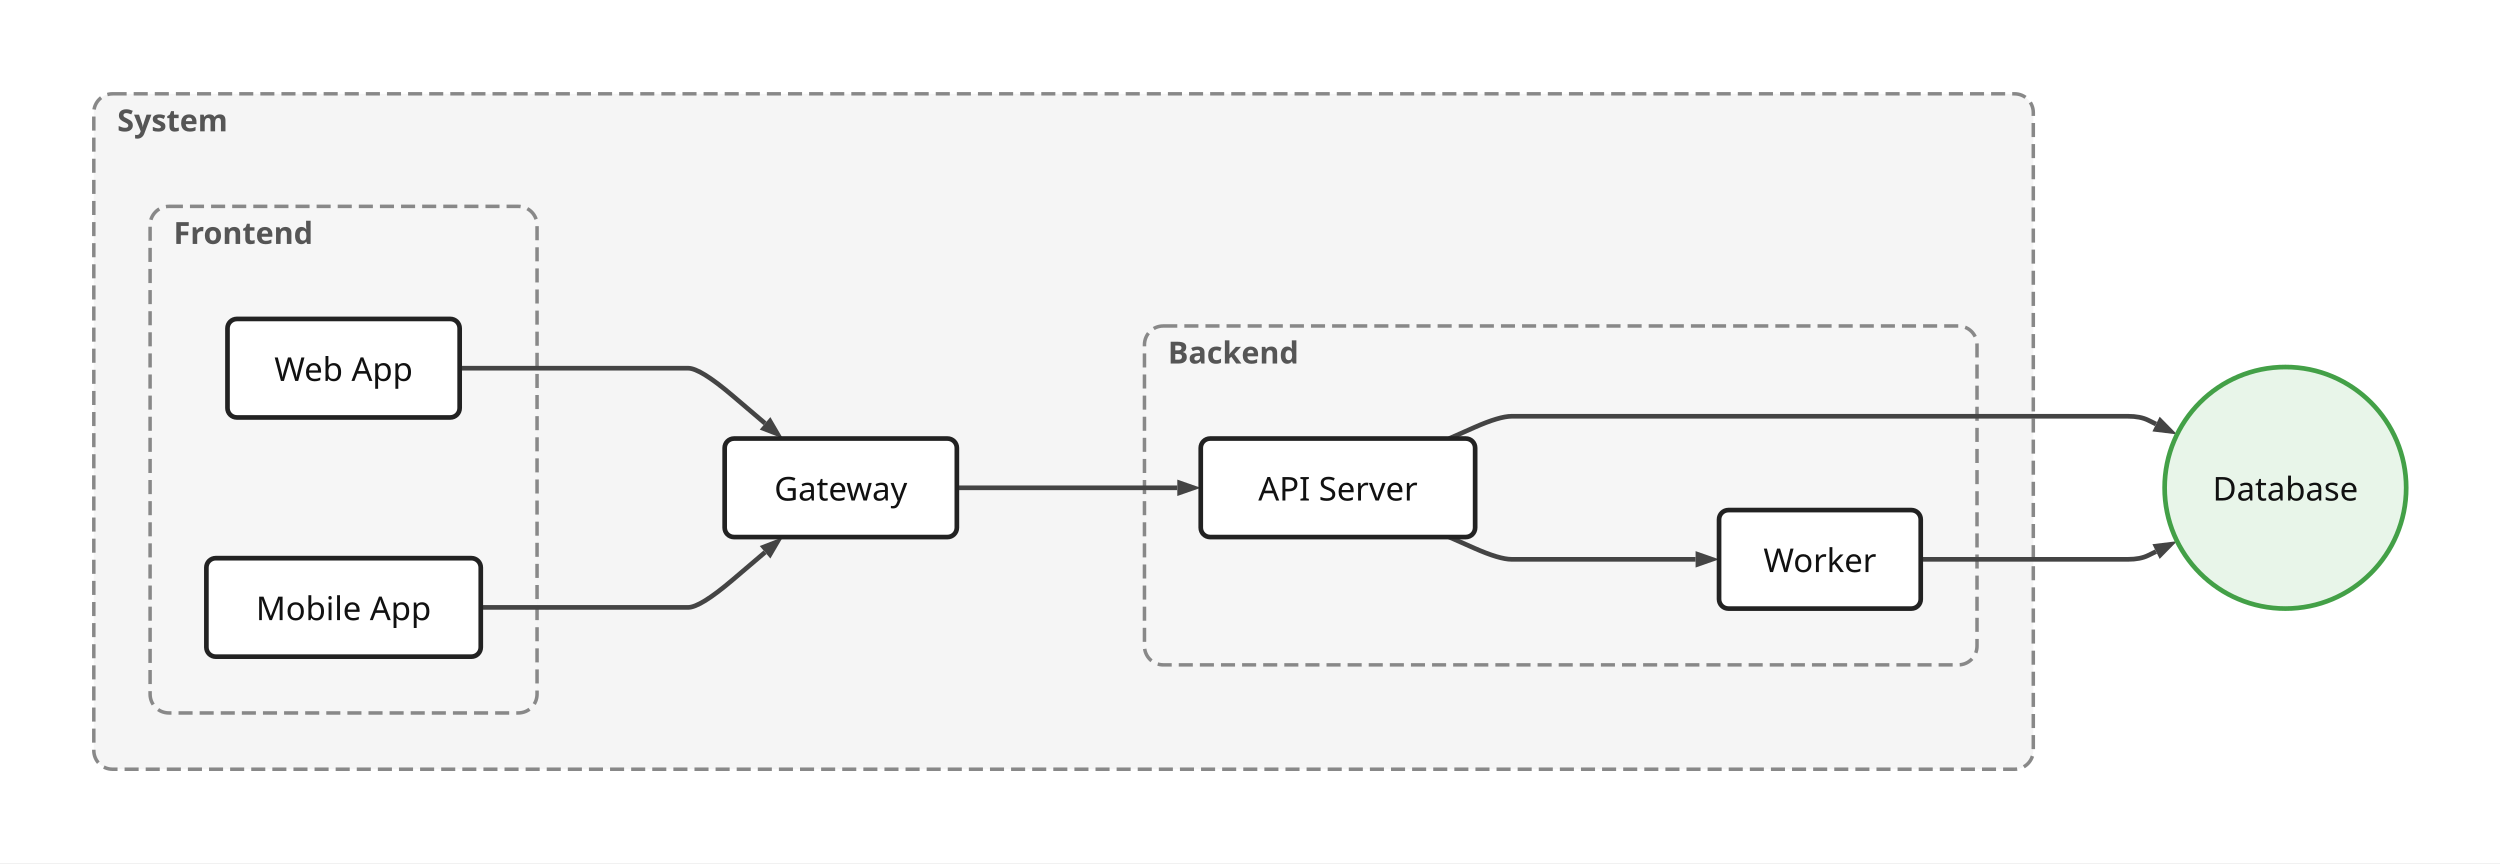
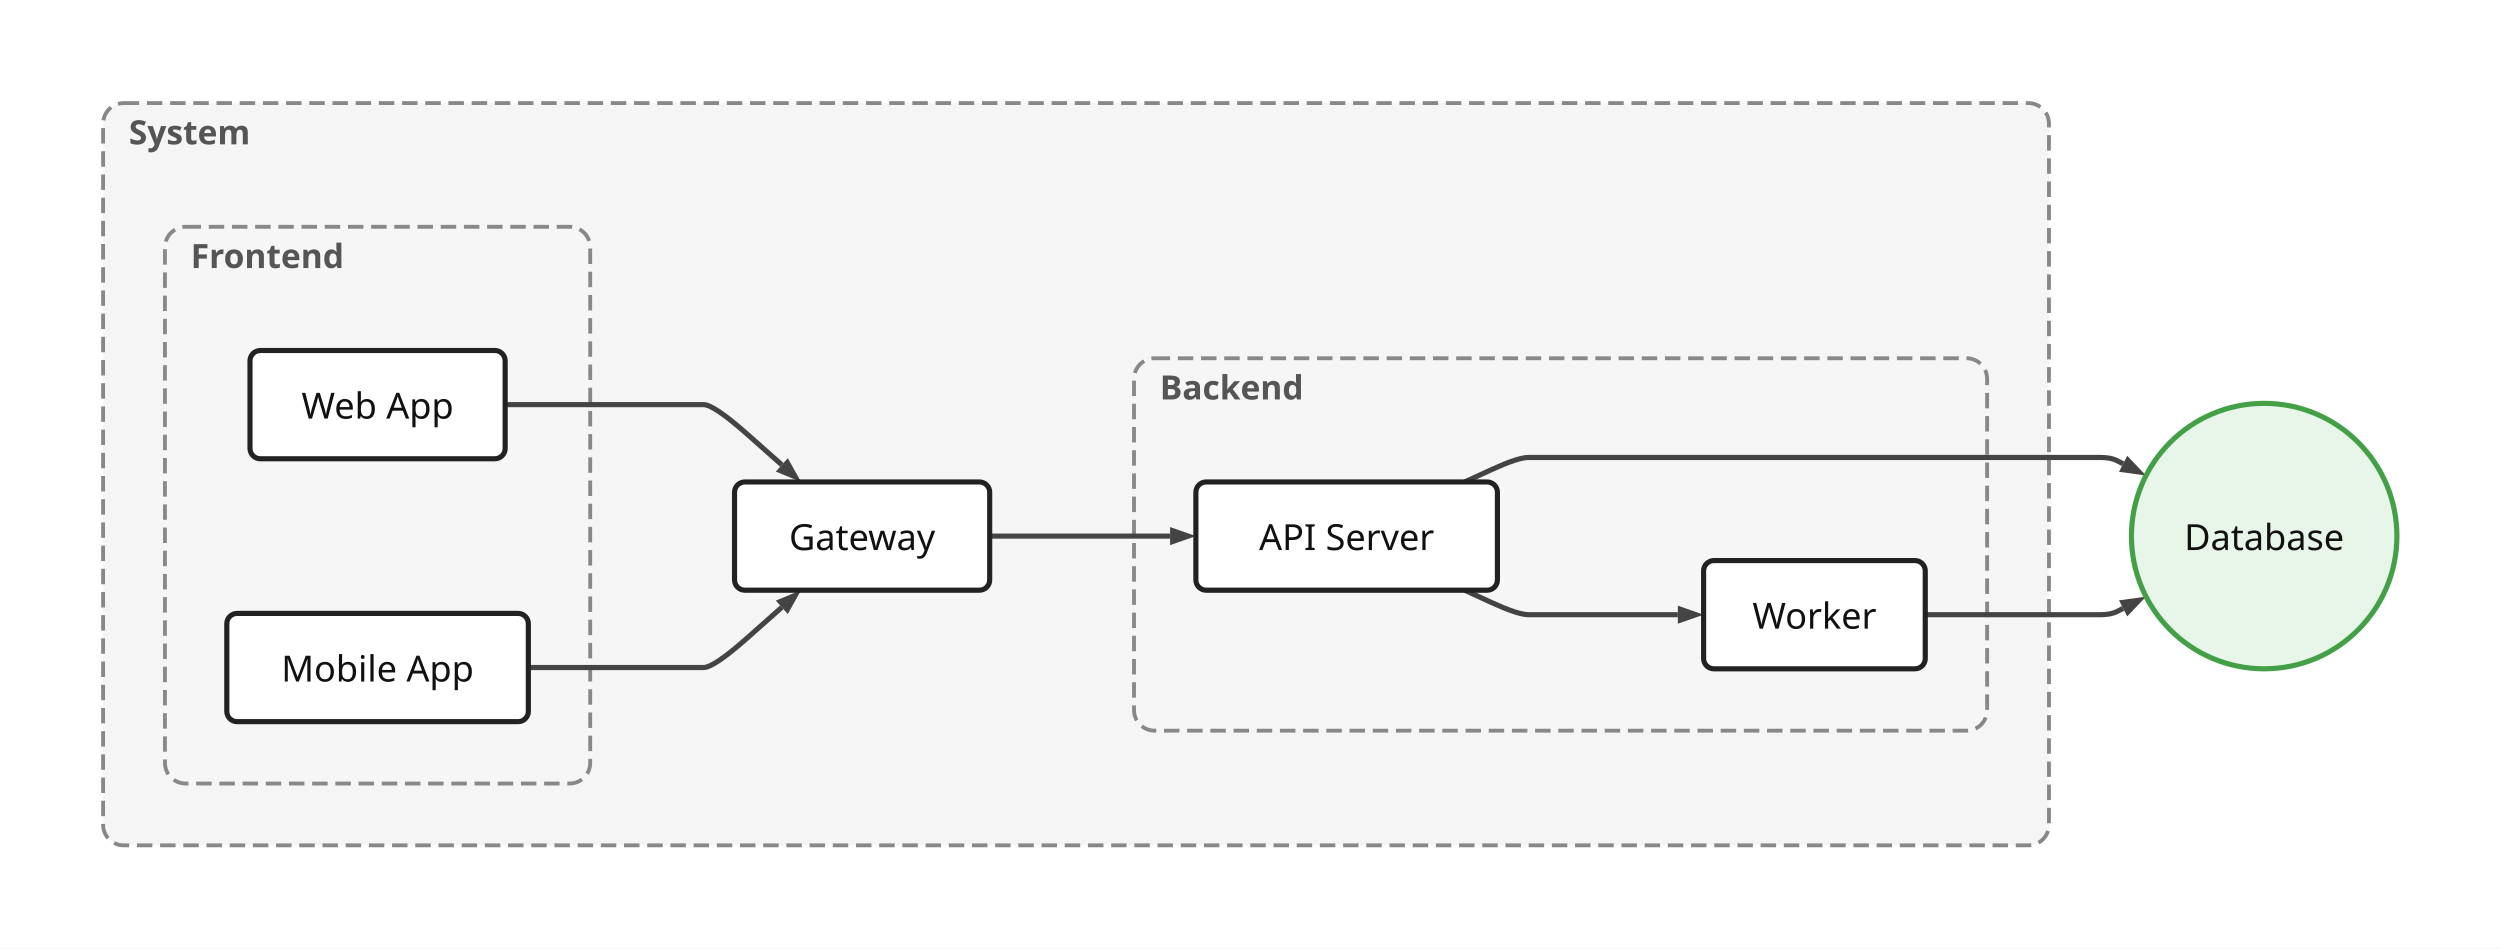
- <svg xmlns="http://www.w3.org/2000/svg" viewBox="-8 -76 1066 368" style="max-width:100%">
-   <rect x="-8" y="-76" width="1066" height="368" fill="white" />
+ <svg xmlns="http://www.w3.org/2000/svg" viewBox="-8 -76 970 368" style="max-width:100%">
+   <rect x="-8" y="-76" width="970" height="368" fill="white" />
  <defs>
    <marker id="glypho-7mvbjv-arrowhead" markerWidth="10" markerHeight="7" refX="0" refY="3.5" orient="auto" markerUnits="userSpaceOnUse">
      <polygon points="0 0, 10 3.5, 0 7" fill="#444444" />
    </marker>
    <marker id="glypho-7mvbjv-arrowhead-thick" markerWidth="14" markerHeight="10" refX="0" refY="5" orient="auto" markerUnits="userSpaceOnUse">
      <polygon points="0 0, 14 5, 0 10" fill="#444444" />
    </marker>
    <marker id="glypho-7mvbjv-arrowhead-reverse" markerWidth="10" markerHeight="7" refX="10" refY="3.5" orient="auto" markerUnits="userSpaceOnUse">
      <polygon points="10 0, 0 3.5, 10 7" fill="#444444" />
    </marker>
  </defs>
  <g>
-     <rect x="32" y="-36" width="827" height="288" fill="#f5f5f5" fill-opacity="1" stroke="#888888" stroke-width="1.5" stroke-dasharray="6 3" rx="8" ry="8" />
+     <rect x="32" y="-36" width="755" height="288" fill="#f5f5f5" fill-opacity="1" stroke="#888888" stroke-width="1.5" stroke-dasharray="6 3" rx="8" ry="8" />
    <text x="42" y="-20" fill="#555555" font-size="13" font-family="system-ui, sans-serif" font-weight="bold">System</text>
  </g>
  <g>
    <rect x="56" y="12" width="165" height="216" fill="#f5f5f5" fill-opacity="0.85" stroke="#888888" stroke-width="1.5" stroke-dasharray="6 3" rx="8" ry="8" />
    <text x="66" y="28" fill="#555555" font-size="13" font-family="system-ui, sans-serif" font-weight="bold">Frontend</text>
  </g>
  <g>
-     <rect x="480" y="63" width="355" height="144.5" fill="#f5f5f5" fill-opacity="0.85" stroke="#888888" stroke-width="1.5" stroke-dasharray="6 3" rx="8" ry="8" />
-     <text x="490" y="79" fill="#555555" font-size="13" font-family="system-ui, sans-serif" font-weight="bold">Backend</text>
+     <rect x="432" y="63" width="331" height="144.5" fill="#f5f5f5" fill-opacity="0.85" stroke="#888888" stroke-width="1.5" stroke-dasharray="6 3" rx="8" ry="8" />
+     <text x="442" y="79" fill="#555555" font-size="13" font-family="system-ui, sans-serif" font-weight="bold">Backend</text>
  </g>
-   <path d="M 188 81 L 197.7 81 Q 207.4 81 212.6 81 Q 217.8 81 223 81 Q 228.2 81 233.4 81 Q 238.6 81 243.8 81 Q 249 81 254.2 81 Q 259.4 81 264.6 81 Q 269.8 81 275 81 Q 280.2 81 285.4 81 Q 290.6 81 304.411 92.759 L 318.221 104.517" fill="none" stroke="#444444" stroke-width="2" marker-end="url(#glypho-7mvbjv-arrowhead)" />
-   <path d="M 197 183 L 202.2 183 Q 207.4 183 212.6 183 Q 217.8 183 223 183 Q 228.2 183 233.4 183 Q 238.6 183 243.8 183 Q 249 183 254.2 183 Q 259.4 183 264.6 183 Q 269.8 183 275 183 Q 280.2 183 285.4 183 Q 290.6 183 304.411 171.241 L 318.221 159.483" fill="none" stroke="#444444" stroke-width="2" marker-end="url(#glypho-7mvbjv-arrowhead)" />
-   <path d="M 400 132 L 405.2 132 Q 410.4 132 415.6 132 Q 420.8 132 426 132 Q 431.2 132 436.4 132 Q 441.6 132 446.8 132 Q 452 132 457.2 132 Q 462.4 132 467.6 132 Q 472.8 132 478 132 Q 483.2 132 488.4 132 Q 493.6 132 493.8 132 L 494 132" fill="none" stroke="#444444" stroke-width="2" marker-end="url(#glypho-7mvbjv-arrowhead)" />
-   <path d="M 609.939 153 L 620.67 157.75 Q 631.4 162.5 636.6 162.5 Q 641.8 162.5 647 162.5 Q 652.2 162.5 657.4 162.5 Q 662.6 162.5 667.8 162.5 Q 673 162.5 678.2 162.5 Q 683.4 162.5 688.6 162.5 Q 693.8 162.5 699 162.5 Q 704.2 162.5 709.4 162.5 Q 714.6 162.5 714.8 162.5 L 715 162.5" fill="none" stroke="#444444" stroke-width="2" marker-end="url(#glypho-7mvbjv-arrowhead)" />
-   <path d="M 609.939 111 L 620.67 106.25 Q 631.4 101.5 636.6 101.5 Q 641.8 101.5 647 101.5 Q 652.2 101.5 657.4 101.5 Q 662.6 101.5 667.8 101.5 Q 673 101.5 678.2 101.5 Q 683.4 101.5 688.6 101.5 Q 693.8 101.5 699 101.5 Q 704.2 101.5 709.4 101.5 Q 714.6 101.5 741.3 101.5 Q 768 101.5 794.7 101.5 Q 821.4 101.5 826.6 101.5 Q 831.8 101.5 837 101.5 Q 842.2 101.5 847.4 101.5 Q 852.6 101.5 857.8 101.5 Q 863 101.5 868.2 101.5 Q 873.4 101.5 878.6 101.5 Q 883.8 101.5 889 101.5 Q 894.2 101.5 899.4 101.5 Q 904.6 101.5 907.967 103.159 L 911.333 104.818" fill="none" stroke="#444444" stroke-width="2" marker-end="url(#glypho-7mvbjv-arrowhead)" />
-   <path d="M 811 162.5 L 816.2 162.5 Q 821.4 162.5 826.6 162.5 Q 831.8 162.5 837 162.5 Q 842.2 162.5 847.4 162.5 Q 852.6 162.5 857.8 162.5 Q 863 162.5 868.2 162.5 Q 873.4 162.5 878.6 162.5 Q 883.8 162.5 889 162.5 Q 894.2 162.5 899.4 162.5 Q 904.6 162.5 907.967 160.841 L 911.333 159.182" fill="none" stroke="#444444" stroke-width="2" marker-end="url(#glypho-7mvbjv-arrowhead)" />
+   <path d="M 188 81 L 196.5 81 Q 205 81 209 81 Q 213 81 217 81 Q 221 81 225 81 Q 229 81 233 81 Q 237 81 241 81 Q 245 81 249 81 Q 253 81 257 81 Q 261 81 265 81 Q 269 81 282.171 92.682 L 295.342 104.364" fill="none" stroke="#444444" stroke-width="2" marker-end="url(#glypho-7mvbjv-arrowhead)" />
+   <path d="M 197 183 L 201 183 Q 205 183 209 183 Q 213 183 217 183 Q 221 183 225 183 Q 229 183 233 183 Q 237 183 241 183 Q 245 183 249 183 Q 253 183 257 183 Q 261 183 265 183 Q 269 183 282.171 171.318 L 295.342 159.636" fill="none" stroke="#444444" stroke-width="2" marker-end="url(#glypho-7mvbjv-arrowhead)" />
+   <path d="M 376 132 L 380 132 Q 384 132 388 132 Q 392 132 396 132 Q 400 132 404 132 Q 408 132 412 132 Q 416 132 420 132 Q 424 132 428 132 Q 432 132 436 132 Q 440 132 443 132 L 446 132" fill="none" stroke="#444444" stroke-width="2" marker-end="url(#glypho-7mvbjv-arrowhead)" />
+   <path d="M 560.287 153 L 570.643 157.75 Q 581 162.5 585 162.5 Q 589 162.5 593 162.5 Q 597 162.5 601 162.5 Q 605 162.5 609 162.5 Q 613 162.5 617 162.5 Q 621 162.5 625 162.5 Q 629 162.5 633 162.5 Q 637 162.5 640 162.5 L 643 162.5" fill="none" stroke="#444444" stroke-width="2" marker-end="url(#glypho-7mvbjv-arrowhead)" />
+   <path d="M 560.287 111 L 570.643 106.25 Q 581 101.5 585 101.5 Q 589 101.5 593 101.5 Q 597 101.5 601 101.5 Q 605 101.5 609 101.5 Q 613 101.5 617 101.5 Q 621 101.5 625 101.5 Q 629 101.5 633 101.5 Q 637 101.5 641 101.5 Q 645 101.5 670.5 101.5 Q 696 101.5 721.5 101.5 Q 747 101.5 751 101.5 Q 755 101.5 759 101.5 Q 763 101.5 767 101.5 Q 771 101.5 775 101.5 Q 779 101.5 783 101.5 Q 787 101.5 791 101.5 Q 795 101.5 799 101.5 Q 803 101.5 807 101.5 Q 811 101.5 813.386 102.723 L 815.771 103.946" fill="none" stroke="#444444" stroke-width="2" marker-end="url(#glypho-7mvbjv-arrowhead)" />
+   <path d="M 739 162.5 L 743 162.5 Q 747 162.5 751 162.5 Q 755 162.5 759 162.5 Q 763 162.5 767 162.5 Q 771 162.5 775 162.5 Q 779 162.5 783 162.5 Q 787 162.5 791 162.5 Q 795 162.5 799 162.5 Q 803 162.5 807 162.5 Q 811 162.5 813.386 161.277 L 815.771 160.054" fill="none" stroke="#444444" stroke-width="2" marker-end="url(#glypho-7mvbjv-arrowhead)" />
  <g transform="translate(89, 60)" data-node-id="webapp">
    <rect x="0" y="0" width="99" height="42" rx="4" ry="4" fill="#ffffff" stroke="#222222" stroke-width="2" />
    <text x="49.5" y="21" text-anchor="middle" dominant-baseline="central" fill="#111111" font-size="14" font-family="system-ui, sans-serif">Web App</text>
  </g>
  <g transform="translate(80, 162)" data-node-id="mobile">
    <rect x="0" y="0" width="117" height="42" rx="4" ry="4" fill="#ffffff" stroke="#222222" stroke-width="2" />
    <text x="58.5" y="21" text-anchor="middle" dominant-baseline="central" fill="#111111" font-size="14" font-family="system-ui, sans-serif">Mobile App</text>
  </g>
-   <g transform="translate(504, 111)" data-node-id="api">
+   <g transform="translate(456, 111)" data-node-id="api">
    <rect x="0" y="0" width="117" height="42" rx="4" ry="4" fill="#ffffff" stroke="#222222" stroke-width="2" />
    <text x="58.5" y="21" text-anchor="middle" dominant-baseline="central" fill="#111111" font-size="14" font-family="system-ui, sans-serif">API Server</text>
  </g>
-   <g transform="translate(725, 141.5)" data-node-id="worker">
+   <g transform="translate(653, 141.5)" data-node-id="worker">
    <rect x="0" y="0" width="86" height="42" rx="4" ry="4" fill="#ffffff" stroke="#222222" stroke-width="2" />
    <text x="43" y="21" text-anchor="middle" dominant-baseline="central" fill="#111111" font-size="14" font-family="system-ui, sans-serif">Worker</text>
  </g>
-   <g transform="translate(301, 111)" data-node-id="gateway">
+   <g transform="translate(277, 111)" data-node-id="gateway">
    <rect x="0" y="0" width="99" height="42" rx="4" ry="4" fill="#ffffff" stroke="#222222" stroke-width="2" />
    <text x="49.5" y="21" text-anchor="middle" dominant-baseline="central" fill="#111111" font-size="14" font-family="system-ui, sans-serif">Gateway</text>
  </g>
-   <g transform="translate(915, 80.5)" data-node-id="db">
+   <g transform="translate(819, 80.5)" data-node-id="db">
    <circle cx="51.5" cy="51.5" r="51.5" fill="#e8f5e9" stroke="#43a047" stroke-width="2" />
    <text x="51.5" y="51.5" text-anchor="middle" dominant-baseline="central" fill="#111111" font-size="14" font-family="system-ui, sans-serif">Database</text>
  </g>
</svg>
